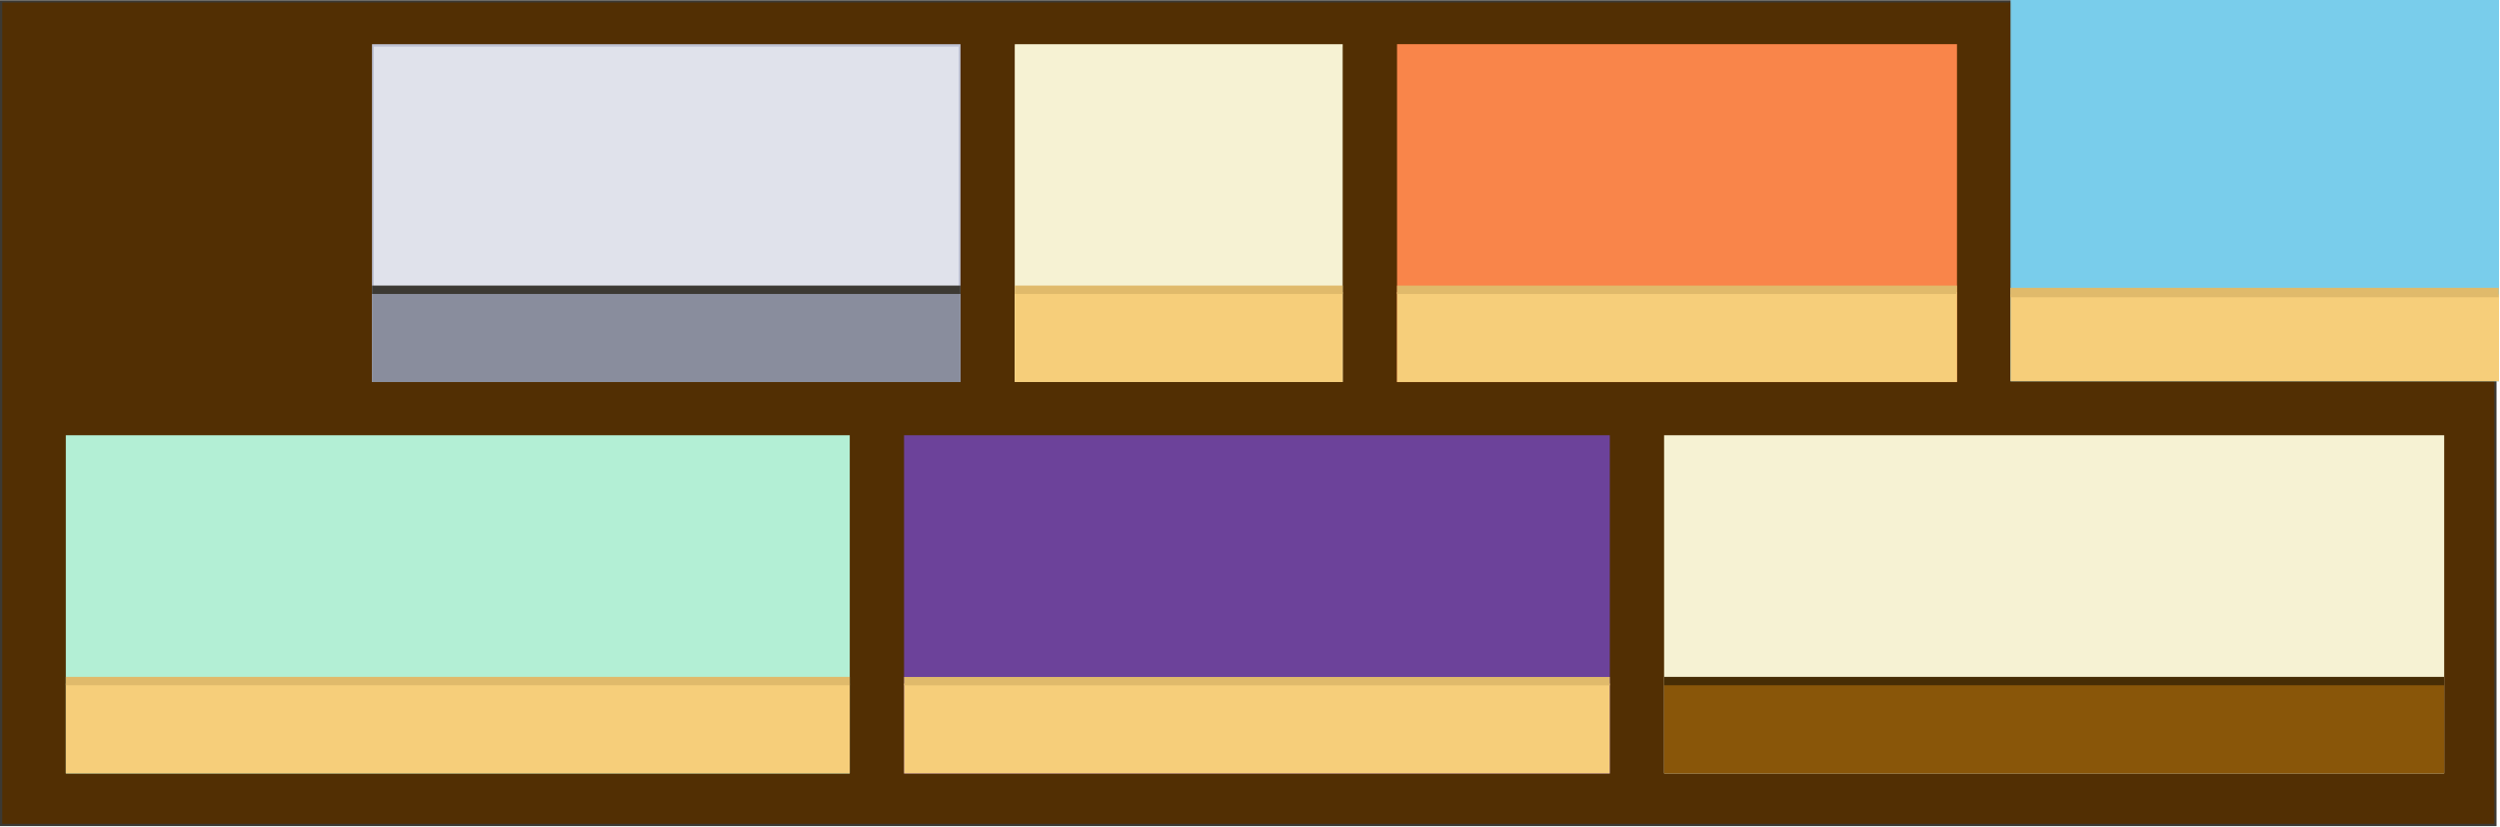
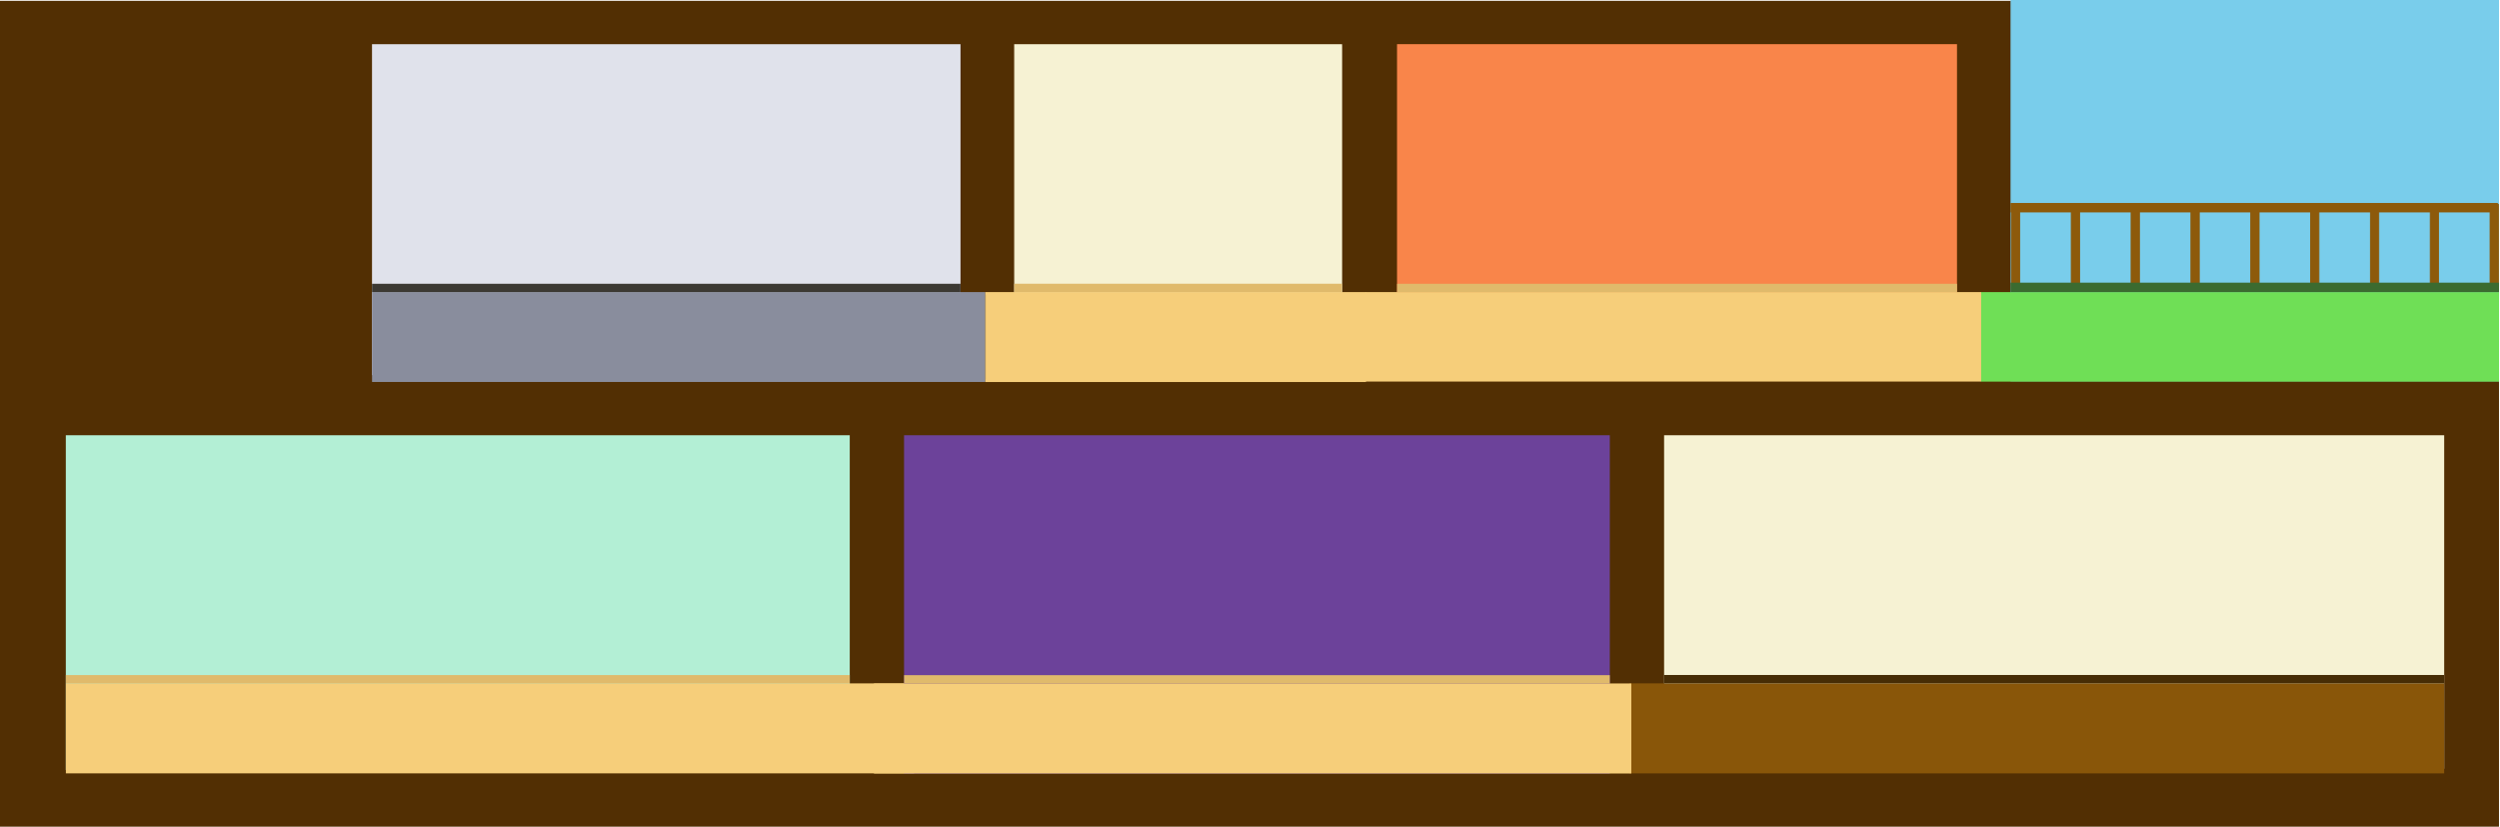
<svg xmlns="http://www.w3.org/2000/svg" id="svg3352" version="1.1" viewBox="0 0 2301.555 760.526" height="76.053cm" width="230.156cm">
  <defs id="defs3346" />
-   <g transform="translate(-232.3836,-653.3008)" id="layer3">
-     <rect y="654.574" x="233.425" height="758.211" width="2297.185" id="rect1251" style="fill:#522f03;fill-opacity:1;stroke:#3c3933;stroke-width:2.082;stroke-miterlimit:4;stroke-dasharray:none;stroke-opacity:1" />
+   <g transform="translate(-232.3836,-653.3008)" id="layer3" style="display:inline">
+     <rect y="655.103" x="229.313" height="758.212" width="2303.567" id="rect1251" style="fill:#522f03;fill-opacity:1;stroke:#522f03;stroke-width:2.085;stroke-miterlimit:4;stroke-dasharray:none;stroke-opacity:1" />
  </g>
-   <g transform="translate(-232.3836,-653.3008)" id="layer2">
+   <g transform="translate(-232.3836,-653.3008)" id="layer2" style="display:inline">
    <g transform="matrix(0.9990122,0,0,1.000004,-12.38429,8.730784)" id="g1096">
-       <rect style="fill:#b3efd5;fill-opacity:1;stroke:#b3efd5;stroke-width:2.266;stroke-miterlimit:4;stroke-dasharray:none;stroke-opacity:1" id="rect1044" width="720.447" height="309.05" x="306.82" y="1046.398" />
-       <rect style="fill:#f6ce7a;fill-opacity:1;stroke:#f6ce7a;stroke-width:2.168;stroke-miterlimit:4;stroke-dasharray:none;stroke-opacity:1" id="rect1046" width="720.447" height="80.664" x="306.82" y="1274.784" />
-       <rect style="fill:#e0ba6b;fill-opacity:1;stroke:#e0ba6b;stroke-width:2.642;stroke-miterlimit:4;stroke-dasharray:none;stroke-opacity:1" id="rect1065" width="719.996" height="5.07" x="307.057" y="1269.028" />
+       <rect style="fill:#b3efd5;fill-opacity:1;stroke:#b3efd5;stroke-width:2.254;stroke-miterlimit:4;stroke-dasharray:none;stroke-opacity:1" id="rect1044" width="720.458" height="305.886" x="306.814" y="1046.392" />
+       <rect style="fill:#f6ce7a;fill-opacity:1;stroke:#f6ce7a;stroke-width:2.254;stroke-miterlimit:4;stroke-dasharray:none;stroke-opacity:1" id="rect1046" width="779.726" height="80.578" x="306.863" y="1274.827" />
+       <rect style="fill:#e0ba6b;fill-opacity:1;stroke:#e0ba6b;stroke-width:2.642;stroke-miterlimit:4;stroke-dasharray:none;stroke-opacity:1" id="rect1065" width="719.996" height="5.07" x="307.057" y="1267.374" />
    </g>
    <g transform="matrix(0.9653295,0,0,1.000128,779.8462,-1.525535)" id="g1096-1" />
    <g transform="matrix(0.9941079,0,0,1.000022,1461.114,8.712226)" id="g1096-7">
-       <rect y="1046.398" x="306.82" height="309.05" width="720.447" id="rect1044-7" style="fill:#f6f2d3;fill-opacity:1;stroke:#f6f2d3;stroke-width:2.266;stroke-miterlimit:4;stroke-dasharray:none;stroke-opacity:1" />
-       <rect y="1274.784" x="306.82" height="80.664" width="720.447" id="rect1046-4" style="fill:#895609;fill-opacity:1;stroke:#895609;stroke-width:2.168;stroke-miterlimit:4;stroke-dasharray:none;stroke-opacity:1" />
-       <rect y="1269.028" x="307.057" height="5.07" width="719.996" id="rect1065-4" style="fill:#472d05;fill-opacity:1;stroke:#472d05;stroke-width:2.642;stroke-miterlimit:4;stroke-dasharray:none;stroke-opacity:1" />
+       <rect y="1046.39" x="306.812" height="304.762" width="720.463" id="rect1044-7" style="fill:#f6f2d3;fill-opacity:1;stroke:#f6f2d3;stroke-width:2.25;stroke-miterlimit:4;stroke-dasharray:none;stroke-opacity:1" />
+       <rect y="1274.784" x="274.677" height="80.664" width="752.589" id="rect1046-4" style="fill:#895609;fill-opacity:1;stroke:#895609;stroke-width:2.216;stroke-miterlimit:4;stroke-dasharray:none;stroke-opacity:1" />
+       <rect y="1267.284" x="306.883" height="5.069" width="720.184" id="rect1065-4" style="fill:#472d05;fill-opacity:1;stroke:#472d05;stroke-width:2.642;stroke-miterlimit:4;stroke-dasharray:none;stroke-opacity:1" />
    </g>
    <g transform="matrix(0.8993911,0,0,1.000377,790.0673,8.341903)" id="g1096-9">
      <rect y="1046.398" x="306.82" height="309.05" width="720.447" id="rect1044-1" style="fill:#6c429a;fill-opacity:1;stroke:#6c429a;stroke-width:2.266;stroke-miterlimit:4;stroke-dasharray:none;stroke-opacity:1" />
-       <rect y="1274.784" x="306.82" height="80.664" width="720.447" id="rect1046-5" style="fill:#f6ce7a;fill-opacity:1;stroke:#f6ce7a;stroke-width:2.168;stroke-miterlimit:4;stroke-dasharray:none;stroke-opacity:1" />
-       <rect y="1269.028" x="307.057" height="5.07" width="719.996" id="rect1065-5" style="fill:#e0ba6b;fill-opacity:1;stroke:#e0ba6b;stroke-width:2.642;stroke-miterlimit:4;stroke-dasharray:none;stroke-opacity:1" />
+       <rect y="1274.799" x="276.009" height="80.634" width="773.293" id="rect1046-5" style="fill:#f6ce7a;fill-opacity:1;stroke:#f6ce7a;stroke-width:2.246;stroke-miterlimit:4;stroke-dasharray:none;stroke-opacity:1" />
+       <rect y="1267.375" x="307.057" height="5.07" width="719.996" id="rect1065-5" style="fill:#e0ba6b;fill-opacity:1;stroke:#e0ba6b;stroke-width:2.642;stroke-miterlimit:4;stroke-dasharray:none;stroke-opacity:1" />
    </g>
    <g transform="matrix(0.7499533,0,0,0.9989868,345.7491,-350.2057)" id="g1096-5">
-       <rect y="1046.398" x="306.82" height="309.05" width="720.447" id="rect1044-8" style="fill:#e0e2eb;fill-opacity:1;stroke:#bfc3d5;stroke-width:2.266;stroke-miterlimit:4;stroke-dasharray:none;stroke-opacity:1" />
-       <rect y="1274.784" x="306.82" height="80.664" width="720.447" id="rect1046-2" style="fill:#898d9d;fill-opacity:1;stroke:#898d9d;stroke-width:2.168;stroke-miterlimit:4;stroke-dasharray:none;stroke-opacity:1" />
-       <rect y="1269.028" x="307.057" height="5.07" width="719.996" id="rect1065-9" style="fill:#3c3933;fill-opacity:1;stroke:#3c3933;stroke-width:2.642;stroke-miterlimit:4;stroke-dasharray:none;stroke-opacity:1" />
+       <rect y="1046.385" x="306.806" height="302.719" width="720.474" id="rect1044-8" style="fill:#e0e2eb;fill-opacity:1;stroke:#e0e2eb;stroke-width:2.243;stroke-miterlimit:4;stroke-dasharray:none;stroke-opacity:1" />
+       <rect y="1274.803" x="306.839" height="80.625" width="750.937" id="rect1046-2" style="fill:#898d9d;fill-opacity:1;stroke:#898d9d;stroke-width:2.213;stroke-miterlimit:4;stroke-dasharray:none;stroke-opacity:1" />
+       <rect y="1267.362" x="307.05" height="5.018" width="720.039" id="rect1065-9" style="fill:#3c3933;fill-opacity:1;stroke:#3c3933;stroke-width:2.629;stroke-miterlimit:4;stroke-dasharray:none;stroke-opacity:1" />
    </g>
-     <g transform="matrix(0.4178721,0,0,0.9989737,1039.261,-350.1903)" id="g1096-8">
-       <rect y="1046.398" x="306.82" height="309.05" width="720.447" id="rect1044-2" style="fill:#f6f2d3;fill-opacity:1;stroke:#f6f2d3;stroke-width:2.266;stroke-miterlimit:4;stroke-dasharray:none;stroke-opacity:1" />
-       <rect y="1274.784" x="306.82" height="80.664" width="720.447" id="rect1046-0" style="fill:#f6ce7a;fill-opacity:1;stroke:#f6ce7a;stroke-width:2.168;stroke-miterlimit:4;stroke-dasharray:none;stroke-opacity:1" />
-       <rect y="1269.028" x="307.057" height="5.07" width="719.996" id="rect1065-7" style="fill:#e0ba6b;fill-opacity:1;stroke:#e0ba6b;stroke-width:2.642;stroke-miterlimit:4;stroke-dasharray:none;stroke-opacity:1" />
-     </g>
-     <g transform="matrix(0.7135746,0,0,0.9992669,1300.912,-350.5422)" id="g1096-4">
-       <rect y="1046.398" x="306.82" height="309.05" width="720.447" id="rect1044-85" style="fill:#f9854a;fill-opacity:1;stroke:#f9854a;stroke-width:2.266;stroke-miterlimit:4;stroke-dasharray:none;stroke-opacity:1" />
-       <rect y="1274.784" x="306.82" height="80.664" width="720.447" id="rect1046-8" style="fill:#f6ce7a;fill-opacity:1;stroke:#f6ce7a;stroke-width:2.168;stroke-miterlimit:4;stroke-dasharray:none;stroke-opacity:1" />
-       <rect y="1269.028" x="307.057" height="5.07" width="719.996" id="rect1065-3" style="fill:#e0ba6b;fill-opacity:1;stroke:#e0ba6b;stroke-width:2.642;stroke-miterlimit:4;stroke-dasharray:none;stroke-opacity:1" />
+     <g transform="matrix(0.4178721,0,0,0.9989737,1038.695,-350.1906)" id="g1096-8">
+       <rect y="1046.385" x="306.805" height="303.779" width="720.477" id="rect1044-2" style="fill:#f6f2d3;fill-opacity:1;stroke:#f6f2d3;stroke-width:2.247;stroke-miterlimit:4;stroke-dasharray:none;stroke-opacity:1" />
+       <rect y="1274.863" x="243.248" height="80.56" width="836.68" id="rect1046-0" style="fill:#f6ce7a;fill-opacity:1;stroke:#f6ce7a;stroke-width:2.335;stroke-miterlimit:4;stroke-dasharray:none;stroke-opacity:1" />
+       <rect y="1267.332" x="307.057" height="5.07" width="719.996" id="rect1065-7" style="fill:#e0ba6b;fill-opacity:1;stroke:#e0ba6b;stroke-width:2.642;stroke-miterlimit:4;stroke-dasharray:none;stroke-opacity:1" />
    </g>
    <g id="g1096-4-3" transform="matrix(0.622488,0,0,1.127456,1893.773,-525.1895)">
      <rect style="fill:#79cdeb;fill-opacity:1;stroke:#79cdeb;stroke-width:2.266;stroke-miterlimit:4;stroke-dasharray:none;stroke-opacity:1" id="rect1044-85-3" width="720.447" height="309.05" x="306.82" y="1046.398" />
-       <rect style="fill:#f6ce7a;fill-opacity:1;stroke:#f6ce7a;stroke-width:2.003;stroke-miterlimit:4;stroke-dasharray:none;stroke-opacity:1" id="rect1046-8-7" width="720.668" height="68.872" x="306.709" y="1286.677" />
-       <rect style="fill:#e0ba6b;fill-opacity:1;stroke:#e0ba6b;stroke-width:2.642;stroke-miterlimit:4;stroke-dasharray:none;stroke-opacity:1" id="rect1065-3-0" width="719.996" height="5.07" x="306.709" y="1281.607" />
+       <rect style="fill:#6fdf56;fill-opacity:1;stroke:#6fdf56;stroke-width:2.095;stroke-miterlimit:4;stroke-dasharray:none;stroke-opacity:1" id="rect1046-8-7" width="764.322" height="71.006" x="263.042" y="1284.831" />
+       <rect style="fill:#8d5a0b;fill-opacity:1;stroke:#8d5a0b;stroke-width:2.64;stroke-miterlimit:4;stroke-dasharray:none;stroke-opacity:1" id="rect1065-3-0" width="718.384" height="5.071" x="306.992" y="1212.32" />
+       <rect style="display:inline;fill:#8d5a0b;fill-opacity:1;stroke:#8d5a0b;stroke-width:1.287;stroke-miterlimit:4;stroke-dasharray:none;stroke-opacity:1" id="rect1065-3-0-0" width="69.85" height="12.389" x="-1282.171" y="306.995" transform="rotate(-90)" />
+       <rect transform="rotate(-90)" y="395.516" x="-1282.171" height="12.389" width="69.85" id="rect930" style="display:inline;fill:#8d5a0b;fill-opacity:1;stroke:#8d5a0b;stroke-width:1.287;stroke-miterlimit:4;stroke-dasharray:none;stroke-opacity:1" />
+       <rect style="display:inline;fill:#8d5a0b;fill-opacity:1;stroke:#8d5a0b;stroke-width:1.287;stroke-miterlimit:4;stroke-dasharray:none;stroke-opacity:1" id="rect941" width="69.85" height="12.389" x="-1282.171" y="484.038" transform="rotate(-90)" />
+       <rect transform="rotate(-90)" y="572.559" x="-1282.171" height="12.389" width="69.85" id="rect943" style="display:inline;fill:#8d5a0b;fill-opacity:1;stroke:#8d5a0b;stroke-width:1.287;stroke-miterlimit:4;stroke-dasharray:none;stroke-opacity:1" />
+       <rect style="display:inline;fill:#8d5a0b;fill-opacity:1;stroke:#8d5a0b;stroke-width:1.287;stroke-miterlimit:4;stroke-dasharray:none;stroke-opacity:1" id="rect945" width="69.85" height="12.389" x="-1282.171" y="661.081" transform="rotate(-90)" />
+       <rect transform="rotate(-90)" y="749.602" x="-1282.171" height="12.389" width="69.85" id="rect947" style="display:inline;fill:#8d5a0b;fill-opacity:1;stroke:#8d5a0b;stroke-width:1.287;stroke-miterlimit:4;stroke-dasharray:none;stroke-opacity:1" />
+       <rect style="display:inline;fill:#8d5a0b;fill-opacity:1;stroke:#8d5a0b;stroke-width:1.287;stroke-miterlimit:4;stroke-dasharray:none;stroke-opacity:1" id="rect949" width="69.85" height="12.389" x="-1282.171" y="838.124" transform="rotate(-90)" />
+       <rect transform="rotate(-90)" y="926.645" x="-1282.171" height="12.389" width="69.85" id="rect951" style="display:inline;fill:#8d5a0b;fill-opacity:1;stroke:#8d5a0b;stroke-width:1.287;stroke-miterlimit:4;stroke-dasharray:none;stroke-opacity:1" />
+       <rect style="display:inline;fill:#8d5a0b;fill-opacity:1;stroke:#8d5a0b;stroke-width:1.287;stroke-miterlimit:4;stroke-dasharray:none;stroke-opacity:1" id="rect953" width="69.85" height="12.389" x="-1282.171" y="1015.167" transform="rotate(-90)" />
+       <rect y="1277.402" x="306.992" height="5.069" width="720.058" id="rect957" style="fill:#3b6b30;fill-opacity:1;stroke:#3b6b30;stroke-width:2.642;stroke-miterlimit:4;stroke-dasharray:none;stroke-opacity:1" />
+     </g>
+     <g transform="matrix(0.7135765,0,0,0.9978062,1300.91,-349.0147)" id="g1096-4">
+       <rect y="1046.38" x="306.801" height="300.6" width="720.484" id="rect1044-85" style="fill:#f9854a;fill-opacity:1;stroke:#f9854a;stroke-width:2.235;stroke-miterlimit:4;stroke-dasharray:none;stroke-opacity:1" />
+       <rect y="1275.15" x="266.065" height="80.28" width="792.405" id="rect1046-8" style="fill:#f6ce7a;fill-opacity:1;stroke:#f6ce7a;stroke-width:2.268;stroke-miterlimit:4;stroke-dasharray:none;stroke-opacity:1" />
+       <rect y="1267.677" x="307.106" height="5.07" width="719.996" id="rect1065-3" style="fill:#e0ba6b;fill-opacity:1;stroke:#e0ba6b;stroke-width:2.642;stroke-miterlimit:4;stroke-dasharray:none;stroke-opacity:1" />
    </g>
  </g>
  <g transform="translate(-345.2721,-694.0578)" style="display:none;opacity:1" id="layer1">
-     <g transform="translate(1223.579,1180.014)" id="g1010">
+     <g transform="translate(1138.798,828.7235)" id="g1010">
      <g transform="translate(-12.52547,3.509406)" style="display:inline;opacity:1" id="g4180-5">
        <path id="path4151-2" d="m 135.395,108.472 c 1.216,3.72 2.042,8.36 1.37,8.991 -0.513,0.482 -2.233,-2.388 -3.347,-3.784 -0.489,-0.613 -1.757,2.449 -1.915,1.445 -0.42,-2.66 0.64,-5.334 1.238,-6.863 0.22,-0.562 1.663,0.127 2.654,0.211 z" style="display:inline;opacity:1;fill:#f9cab9;fill-opacity:1;stroke:none;stroke-width:0.265px;stroke-linecap:butt;stroke-linejoin:miter;stroke-opacity:1" />
        <path id="path4109-7" d="m 131.207,65.865 c 0.741,-3.827 4.394,-3.677 4.802,0.149 0.712,6.688 1.338,38.019 -0.093,42.635 -0.229,0.738 -2.778,-0.378 -3.62,-0.11 -1.86,-12.935 -0.713,-29.065 -1.089,-42.675 z" style="fill:#0c5a8c;fill-opacity:1;stroke:none;stroke-width:0.265px;stroke-linecap:butt;stroke-linejoin:miter;stroke-opacity:1" />
      </g>
      <g id="g4218" transform="translate(-46.56935,-5.201921)">
        <g transform="translate(24.80641,-1.526315)" id="g4086">
          <path style="fill:#f9cab9;fill-opacity:1;stroke:none;stroke-width:0.309;stroke-linecap:butt;stroke-linejoin:miter;stroke-miterlimit:4;stroke-dasharray:none;stroke-opacity:1" d="m 146.571,171.018 c 0.77,3.495 -4.76,2.781 -5.529,1.514 -0.21,-0.345 2.159,-0.573 5.529,-1.514 z" id="path4080" />
          <path style="fill:#e4e4e4;fill-opacity:1;stroke:none;stroke-width:0.265px;stroke-linecap:butt;stroke-linejoin:miter;stroke-opacity:1" d="m 149.023,171.961 c 1.826,0.913 2.898,1.847 9.355,3.201 0.363,1.025 -0.457,2.126 -1.311,2.126 -1.907,0 -16.078,0.387 -16.749,-0.283 -0.141,-0.141 -0.071,-1.15 -0.071,-1.37 0,-6.033 2.04,-1.335 4.654,-3.148 2.431,-1.686 0.28,-2.447 4.122,-0.526 z" id="path4082" />
        </g>
        <path id="path4041-1" d="m 161.802,98.512 c -2.593,3.887 -2.737,9.093 -1.627,13.641 0.639,2.62 2.044,4.578 2.154,7.008 0.09,1.99 0.676,5.205 0.804,7.824 0.168,3.425 -0.215,7.195 -0.044,10.286 1.212,21.819 2.223,31.302 2.869,33.572 3.136,-1.023 2.908,-0.137 5.085,-1.217 -1.332,-10.639 1.395,-35.418 4.42,-53.348 1.791,-10.617 -0.357,-18.675 -0.243,-18.962 0.22,-0.556 -8.924,1.066 -13.418,1.197 z" style="display:inline;opacity:1;fill:#121a55;fill-opacity:1;stroke:none;stroke-width:0.255px;stroke-linecap:butt;stroke-linejoin:miter;stroke-opacity:1" />
      </g>
      <g id="g4224" transform="translate(-13.42977,-6.535259)">
        <g transform="translate(-8.603046,-0.2591457)" id="g4086-0" style="display:inline;opacity:1">
          <path style="fill:#f9cab9;fill-opacity:1;stroke:none;stroke-width:0.309;stroke-linecap:butt;stroke-linejoin:miter;stroke-miterlimit:4;stroke-dasharray:none;stroke-opacity:1" d="m 146.571,171.018 c 0.77,3.495 -4.76,2.781 -5.529,1.514 -0.21,-0.345 2.159,-0.573 5.529,-1.514 z" id="path4080-8" />
          <path style="fill:#e4e4e4;fill-opacity:1;stroke:none;stroke-width:0.265px;stroke-linecap:butt;stroke-linejoin:miter;stroke-opacity:1" d="m 149.023,171.961 c 1.826,0.913 2.898,1.847 9.355,3.201 0.363,1.025 -0.457,2.126 -1.311,2.126 -1.907,0 -16.078,0.387 -16.749,-0.283 -0.141,-0.141 -0.071,-1.15 -0.071,-1.37 0,-6.033 2.04,-1.335 4.654,-3.148 2.431,-1.686 0.28,-2.447 4.122,-0.526 z" id="path4082-7" />
        </g>
        <path id="path4041" d="m 128.663,99.845 c -2.605,3.88 -2.764,9.085 -1.667,13.636 0.632,2.622 2.03,4.585 2.133,7.014 0.084,1.99 0.66,5.207 0.781,7.826 0.158,3.426 -0.237,7.194 -0.074,10.286 1.147,21.822 2.13,31.309 2.769,33.58 3.139,-1.014 2.908,-0.128 5.089,-1.202 -1.301,-10.643 1.5,-35.414 4.579,-53.334 1.823,-10.612 -0.301,-18.676 -0.186,-18.963 0.222,-0.555 -8.927,1.039 -13.422,1.157 z" style="fill:#7582e1;fill-opacity:1;stroke:none;stroke-width:0.255px;stroke-linecap:butt;stroke-linejoin:miter;stroke-opacity:1" />
      </g>
      <g id="g5385" transform="translate(-13.60714,1.133929)">
        <path id="path3920" d="m 130.874,43.142 c 7.331,-6.016 11.545,2.505 11.476,8.977 -0.04,3.745 -0.954,4.483 -3.884,4.829 -1.026,0.121 -0.299,4.532 -0.84,4.29 -0.968,-0.432 -4.691,-2.047 -6.046,-2.726 -0.552,-0.276 0.08,-4.352 -0.408,-4.686 -3.911,-2.682 -4.941,-6.874 -0.298,-10.684 z" style="opacity:1;fill:#f9cab9;fill-opacity:1;stroke:none;stroke-width:0.265px;stroke-linecap:butt;stroke-linejoin:miter;stroke-opacity:1" />
        <path id="path3922" d="m 131.254,54.607 c 0.232,-0.563 1.054,-1.528 0.949,-2.075 -0.22,-1.145 -2.125,-0.599 -1.22,-2.938 0.506,-1.307 2.246,0.444 3.277,0.007 2.694,-1.143 3.222,-4.825 6.048,-4.982 0.699,-0.039 0.521,-3.397 -0.171,-3.801 -7.408,-4.427 -20.825,4.185 -8.882,13.79 z" style="fill:#9c6a5b;fill-opacity:1;stroke:none;stroke-width:0.265px;stroke-linecap:butt;stroke-linejoin:miter;stroke-opacity:1" />
        <path id="path4000" d="m 131.347,58.166 c -1.613,3.497 -3.842,5.601 -3.669,11.157 0.228,7.302 -1.828,25.108 -0.3,30.893 0.543,2.054 3.845,0.626 8.599,0.614 2.864,-0.007 6.944,0.328 6.993,-0.095 0.404,-3.527 0.173,-27.381 -1.033,-32.034 -2.607,-10.065 -6.412,-8.658 -10.59,-10.535 z" style="fill:#a0d5f7;fill-opacity:1;stroke:none;stroke-width:0.265px;stroke-linecap:butt;stroke-linejoin:miter;stroke-opacity:1" />
      </g>
      <g id="g4180" transform="translate(-12.52547,3.509406)">
        <path id="path4151" d="m 135.395,108.472 c 1.216,3.72 2.042,8.36 1.37,8.991 -0.513,0.482 -2.233,-2.388 -3.347,-3.784 -0.489,-0.613 -1.757,2.449 -1.915,1.445 -0.42,-2.66 0.64,-5.334 1.238,-6.863 0.22,-0.562 1.663,0.127 2.654,0.211 z" style="display:inline;opacity:1;fill:#f9cab9;fill-opacity:1;stroke:none;stroke-width:0.265px;stroke-linecap:butt;stroke-linejoin:miter;stroke-opacity:1" />
        <path id="path4109" d="m 131.207,65.865 c 0.741,-3.827 4.394,-3.677 4.802,0.149 0.712,6.688 1.338,38.019 -0.093,42.635 -0.229,0.738 -2.778,-0.378 -3.62,-0.11 -1.86,-12.935 -0.713,-29.065 -1.089,-42.675 z" style="fill:#70c0f3;fill-opacity:1;stroke:none;stroke-width:0.265px;stroke-linecap:butt;stroke-linejoin:miter;stroke-opacity:1" />
      </g>
    </g>
  </g>
</svg>
